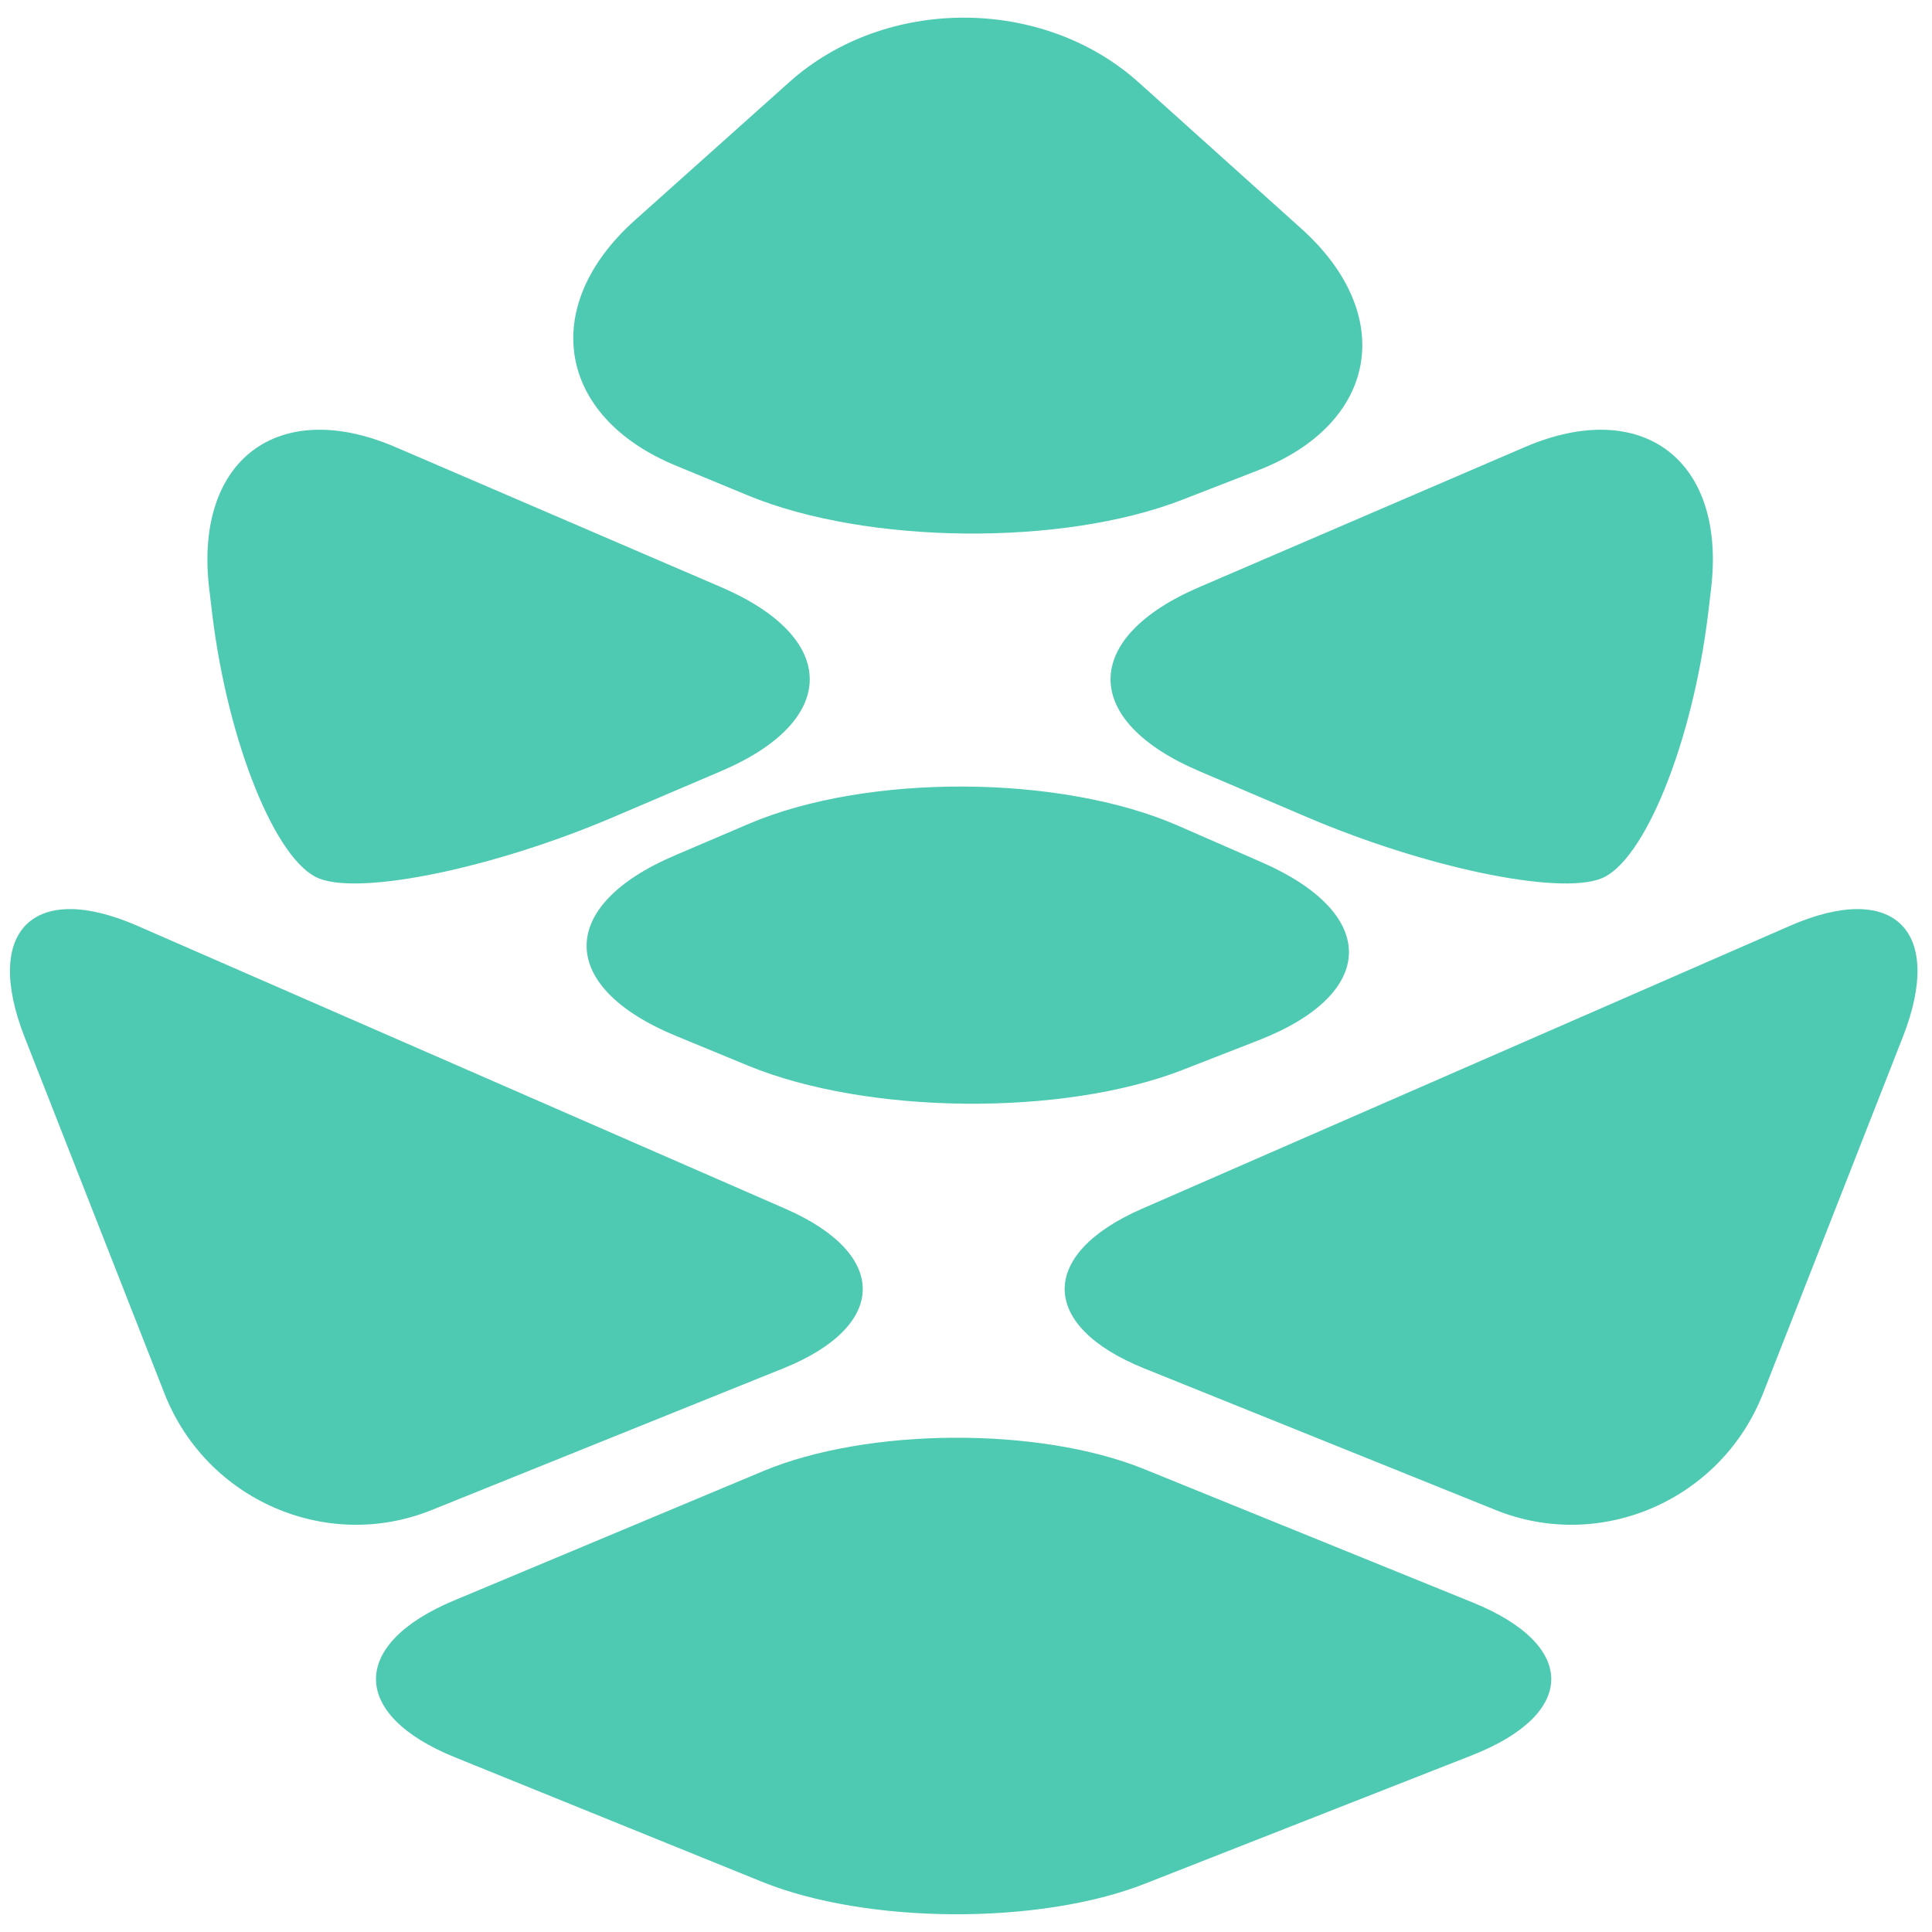
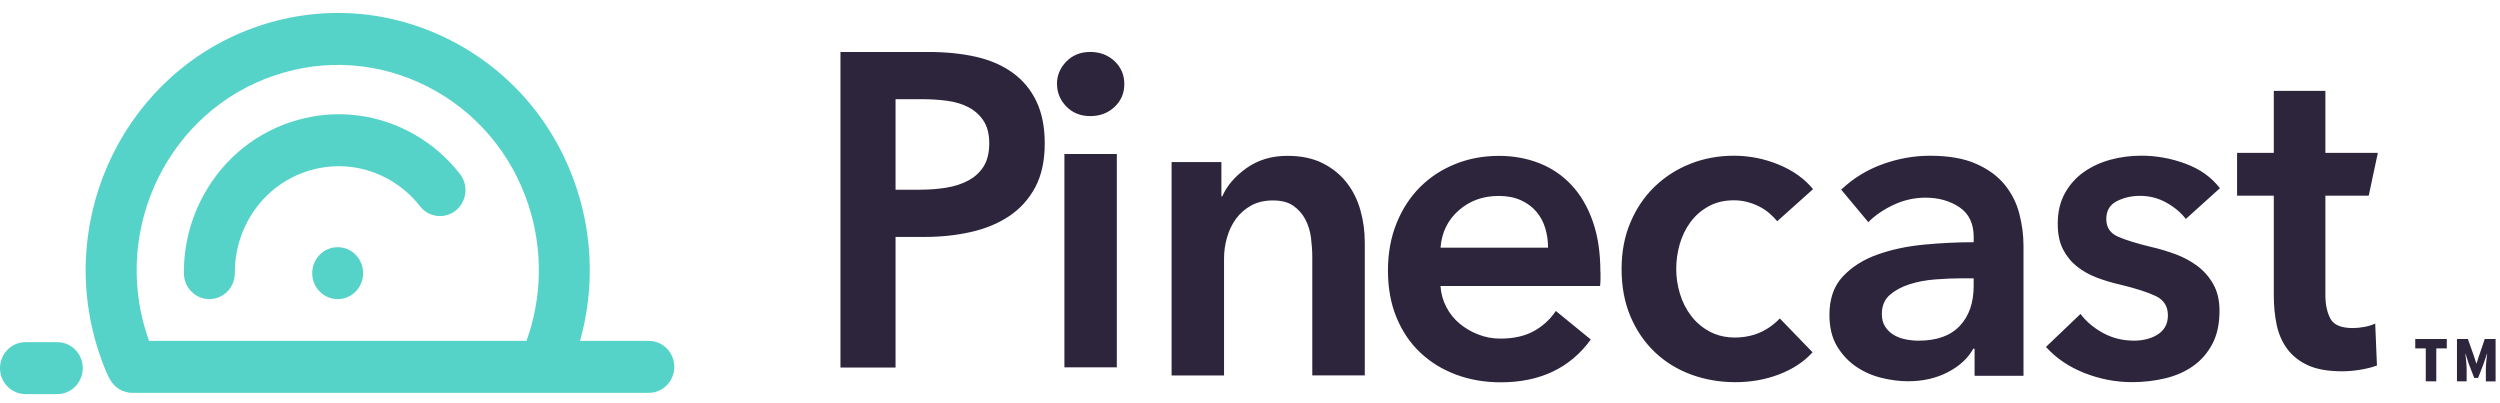
- <svg xmlns="http://www.w3.org/2000/svg" width="36px" height="36px" viewBox="0 0 18 18" version="1.1">
-   <path fill="#4FCAB2" d="M7.318,11.262 C8.286,11.685 8.277,12.354 7.297,12.749 L4.021,14.069 C3.042,14.464 1.921,13.975 1.532,12.982 L0.229,9.662 C-0.160,8.669 0.313,8.203 1.281,8.626 L7.318,11.262 Z M10.639,11.262 C9.671,11.685 9.681,12.354 10.660,12.749 L13.936,14.069 C14.916,14.464 16.036,13.975 16.426,12.982 L17.728,9.662 C18.118,8.669 17.645,8.203 16.676,8.626 L10.639,11.262 Z M4.240,16.373 C3.261,15.977 3.257,15.318 4.231,14.911 L7.108,13.707 C8.082,13.299 9.680,13.290 10.659,13.687 L13.721,14.930 C14.7,15.327 14.696,15.968 13.713,16.354 L10.667,17.550 C9.684,17.937 8.078,17.928 7.099,17.532 L4.240,16.373 Z M6.720,5.471 C7.820,5.944 7.819,6.716 6.717,7.185 L5.714,7.613 C4.612,8.083 3.380,8.341 2.976,8.186 C2.572,8.031 2.123,6.921 1.977,5.719 L1.950,5.492 C1.804,4.290 2.586,3.693 3.686,4.166 L6.720,5.471 Z M11.171,5.471 C10.071,5.944 10.072,6.716 11.174,7.185 L12.177,7.613 C13.279,8.083 14.511,8.341 14.915,8.186 C15.319,8.031 15.768,6.921 15.914,5.719 L15.941,5.492 C16.087,4.290 15.306,3.693 14.205,4.166 L11.171,5.471 Z M6.299,9.652 C5.191,9.195 5.187,8.438 6.289,7.969 L6.980,7.674 C8.082,7.205 9.882,7.214 10.979,7.694 L11.754,8.033 C12.852,8.513 12.837,9.260 11.721,9.694 L11.013,9.970 C9.897,10.403 8.078,10.385 6.971,9.929 L6.299,9.652 Z M6.299,4.339 C5.191,3.883 5.019,2.854 5.915,2.052 L7.355,0.764 C8.251,-0.037 9.715,-0.035 10.609,0.768 L12.125,2.131 C13.018,2.935 12.837,3.948 11.721,4.382 L11.013,4.657 C9.897,5.091 8.078,5.073 6.971,4.617 L6.299,4.339 Z" />
+ <svg xmlns="http://www.w3.org/2000/svg" width="118" height="19" viewBox="0 0 118 19">
+   <g fill="none" fill-rule="evenodd">
+     <path fill="#2C253C" d="M43.453 8.953c.426 0 .832-.032 1.217-.095.385-.063.73-.175 1.032-.337.302-.16.543-.38.722-.66.178-.282.268-.646.268-1.095 0-.435-.09-.79-.268-1.063-.18-.274-.416-.487-.712-.642-.296-.154-.633-.255-1.01-.304-.38-.05-.768-.075-1.167-.075H42.27v4.273h1.183zm-3.783-6.5h4.134c.838 0 1.595.076 2.27.23.673.154 1.25.407 1.732.757.482.35.853.8 1.114 1.347.26.547.392 1.207.392 1.978 0 .827-.152 1.52-.453 2.082-.304.562-.714 1.014-1.23 1.357-.515.344-1.117.593-1.804.747-.69.156-1.418.232-2.188.232H42.27v6.165h-2.6V2.452zM50.24 7.268h2.474v10.07H50.24V7.268zm-.352-3.302c0-.406.148-.76.443-1.062.297-.302.672-.452 1.126-.452.454 0 .836.143 1.145.43.31.29.466.65.466 1.084 0 .435-.156.797-.465 1.084-.308.288-.69.43-1.144.43-.454 0-.83-.15-1.125-.45-.294-.303-.442-.656-.442-1.064zM55.298 7.65h2.352v1.62h.04c.22-.505.603-.95 1.146-1.337.544-.385 1.187-.578 1.93-.578.646 0 1.2.116 1.66.347.46.23.84.537 1.135.915.296.38.513.814.65 1.305.138.49.207.996.207 1.515v6.283H61.94v-5.568c0-.295-.02-.603-.06-.926-.042-.322-.132-.613-.27-.873-.136-.26-.326-.473-.566-.642-.24-.166-.56-.25-.96-.25-.4 0-.742.08-1.03.24-.29.162-.527.37-.713.622-.185.252-.326.544-.422.873-.096.33-.144.662-.144 1v5.525h-2.476V7.65zM73.068 11.69c0-.324-.045-.633-.134-.927-.09-.295-.23-.554-.423-.778-.192-.225-.436-.403-.732-.537-.296-.133-.643-.2-1.042-.2-.743 0-1.372.23-1.888.684-.515.456-.8 1.04-.856 1.757h5.076zm2.476 1.135v.336c0 .114-.008.226-.02.338H67.99c.027.365.12.698.28 1 .157.3.366.56.628.778.26.217.557.39.887.515.33.128.674.19 1.032.19.618 0 1.14-.115 1.567-.347.426-.23.777-.55 1.052-.957l1.65 1.347c-.977 1.346-2.394 2.02-4.25 2.02-.77 0-1.48-.124-2.126-.37-.647-.244-1.207-.59-1.68-1.04-.476-.45-.847-1-1.115-1.652-.27-.65-.404-1.39-.404-2.218 0-.813.135-1.553.403-2.22.267-.666.635-1.234 1.102-1.704.468-.47 1.02-.834 1.66-1.094.64-.26 1.332-.39 2.075-.39.687 0 1.323.117 1.91.348.583.23 1.088.575 1.515 1.03.426.457.76 1.025 1 1.705.24.68.362 1.476.362 2.388zM83.885 10.443c-.205-.245-.482-.516-.867-.705-.385-.19-.777-.284-1.175-.284-.455 0-.854.094-1.197.284-.345.19-.63.438-.857.747-.227.31-.396.656-.506 1.04-.11.387-.165.777-.165 1.17 0 .392.057.78.174 1.166.117.388.292.735.527 1.043.234.31.527.558.877.747.576.31 1.277.343 1.905.2.548-.126 1.014-.415 1.407-.82l1.546 1.598c-.412.45-.938.796-1.578 1.04-.64.247-1.33.37-2.074.37-.73 0-1.42-.12-2.073-.358-.653-.24-1.224-.59-1.712-1.052-.488-.463-.874-1.024-1.155-1.683-.282-.66-.423-1.41-.423-2.25 0-.814.14-1.55.423-2.21.28-.66.663-1.22 1.145-1.683.48-.463 1.042-.82 1.68-1.073.64-.254 1.325-.38 2.055-.38.728 0 1.433.14 2.114.42.68.282 1.22.667 1.62 1.158l-1.692 1.515zM93.16 13.136H92.6c-.4 0-.82.018-1.26.053-.44.033-.845.11-1.216.23-.372.12-.68.287-.93.505-.246.217-.37.515-.37.893 0 .24.05.44.155.6.104.162.238.29.403.39.165.098.35.168.557.21.206.042.412.063.62.063.852 0 1.498-.23 1.938-.693.44-.463.66-1.094.66-1.893v-.358zm.04 3.324h-.062c-.247.45-.647.817-1.196 1.105-.55.286-1.177.43-1.878.43-.4 0-.815-.052-1.248-.158-.434-.104-.833-.28-1.197-.525-.366-.246-.668-.568-.91-.968-.24-.4-.36-.894-.36-1.483 0-.756.21-1.36.63-1.808.42-.45.96-.793 1.62-1.032.66-.237 1.392-.396 2.197-.473.804-.077 1.59-.116 2.362-.116v-.25c0-.632-.225-1.098-.672-1.4-.447-.3-.98-.452-1.6-.452-.522 0-1.024.112-1.505.336-.48.225-.88.498-1.197.82l-1.28-1.535c.565-.534 1.215-.934 1.95-1.2.736-.266 1.483-.4 2.24-.4.88 0 1.605.126 2.176.38.57.25 1.02.58 1.352.987.33.407.56.863.69 1.368.13.505.197 1.01.197 1.515v6.138H93.2V16.46zM103.172 10.338c-.22-.295-.523-.55-.908-.768-.385-.218-.804-.326-1.258-.326-.4 0-.763.084-1.093.252-.33.168-.496.45-.496.842 0 .393.182.67.547.83.364.162.898.326 1.6.495.37.084.744.197 1.123.337.378.14.723.326 1.032.557.31.232.56.52.752.863.193.343.29.76.29 1.252 0 .617-.115 1.14-.34 1.567-.23.427-.53.774-.91 1.04-.378.267-.818.46-1.32.58-.502.118-1.02.178-1.558.178-.77 0-1.52-.144-2.248-.432-.73-.287-1.335-.697-1.816-1.23l1.63-1.557c.275.364.632.665 1.072.903.44.24.93.358 1.465.358.18 0 .362-.02.547-.062.186-.042.358-.108.516-.2.158-.09.285-.214.382-.368.096-.154.144-.343.144-.568 0-.42-.19-.722-.567-.905-.38-.182-.947-.364-1.703-.547-.372-.084-.733-.192-1.084-.325-.35-.133-.664-.31-.938-.526-.275-.22-.495-.49-.66-.812-.165-.323-.248-.722-.248-1.2 0-.56.113-1.043.34-1.45.227-.407.526-.74.898-1 .37-.26.79-.452 1.258-.58.468-.125.95-.188 1.444-.188.715 0 1.414.126 2.095.38.68.25 1.22.637 1.62 1.156l-1.61 1.452zM105.59 9.234v-2.02h1.733V4.29h2.435v2.925h2.476l-.43 2.02h-2.046v4.69c0 .45.08.82.237 1.116.158.296.512.443 1.063.443.165 0 .343-.018.536-.053.192-.035.364-.087.516-.158l.082 1.978c-.22.084-.48.15-.784.2-.303.05-.59.074-.866.074-.66 0-1.197-.095-1.61-.285-.412-.19-.74-.45-.98-.78-.24-.328-.406-.707-.494-1.135-.09-.427-.135-.887-.135-1.377V9.234h-1.733z" />
+     <path fill="#56D3C9" d="M7.03 16.09H24.85c.74-2.053.78-4.298.1-6.39-.798-2.454-2.485-4.443-4.752-5.603-2.266-1.16-4.84-1.35-7.245-.535-4.967 1.68-7.668 7.167-6.02 12.233.032.1.065.197.1.295m23.595 2.452H6.245c-.425 0-.818-.23-1.034-.6l-.07-.122c-.024-.042-.045-.083-.064-.127-.16-.367-.305-.746-.428-1.126-2.065-6.35 1.32-13.227 7.545-15.333 3.016-1.02 6.242-.78 9.08.672 2.842 1.453 4.956 3.947 5.957 7.022.76 2.337.804 4.826.146 7.162h3.25c.663 0 1.2.55 1.2 1.226 0 .676-.537 1.226-1.2 1.226" />
+     <path fill="#56D3C9" d="M17.14 12.893c0 .677-.537 1.225-1.2 1.225-.665 0-1.203-.548-1.203-1.225 0-.678.538-1.226 1.202-1.226.663 0 1.2.548 1.2 1.226" />
+     <path fill="#56D3C9" d="M9.88 14.118c-.658 0-1.195-.54-1.2-1.215-.012-1.302.316-2.59.95-3.73.96-1.73 2.526-2.976 4.407-3.508 1.88-.53 3.852-.283 5.55.698.824.475 1.537 1.097 2.123 1.85.412.53.325 1.3-.195 1.72-.52.422-1.276.333-1.69-.197-.39-.503-.87-.92-1.423-1.24-1.14-.657-2.46-.824-3.724-.468-1.262.357-2.312 1.193-2.957 2.354-.424.764-.644 1.63-.637 2.5.006.677-.528 1.23-1.192 1.236h-.01zM1.202 18.602C.54 18.602 0 18.052 0 17.376c0-.677.54-1.226 1.202-1.226h1.503c.663 0 1.202.55 1.202 1.226 0 .676-.54 1.226-1.202 1.226H1.202z" />
+     <path fill="#2C253C" d="M114.496 16.443H114V16h1.488v.443h-.496V18h-.496v-1.557zM115.97 16h.514l.294.83.103.327h.013l.104-.326.282-.83h.512v2h-.46v-.59c0-.052.002-.108.006-.17l.016-.19.02-.188.02-.167h-.01l-.157.468-.26.674h-.184l-.26-.674-.15-.468h-.01l.02.167.02.19.016.188c.003.062.006.118.006.17V18h-.456v-2z" />
+   </g>
</svg>
